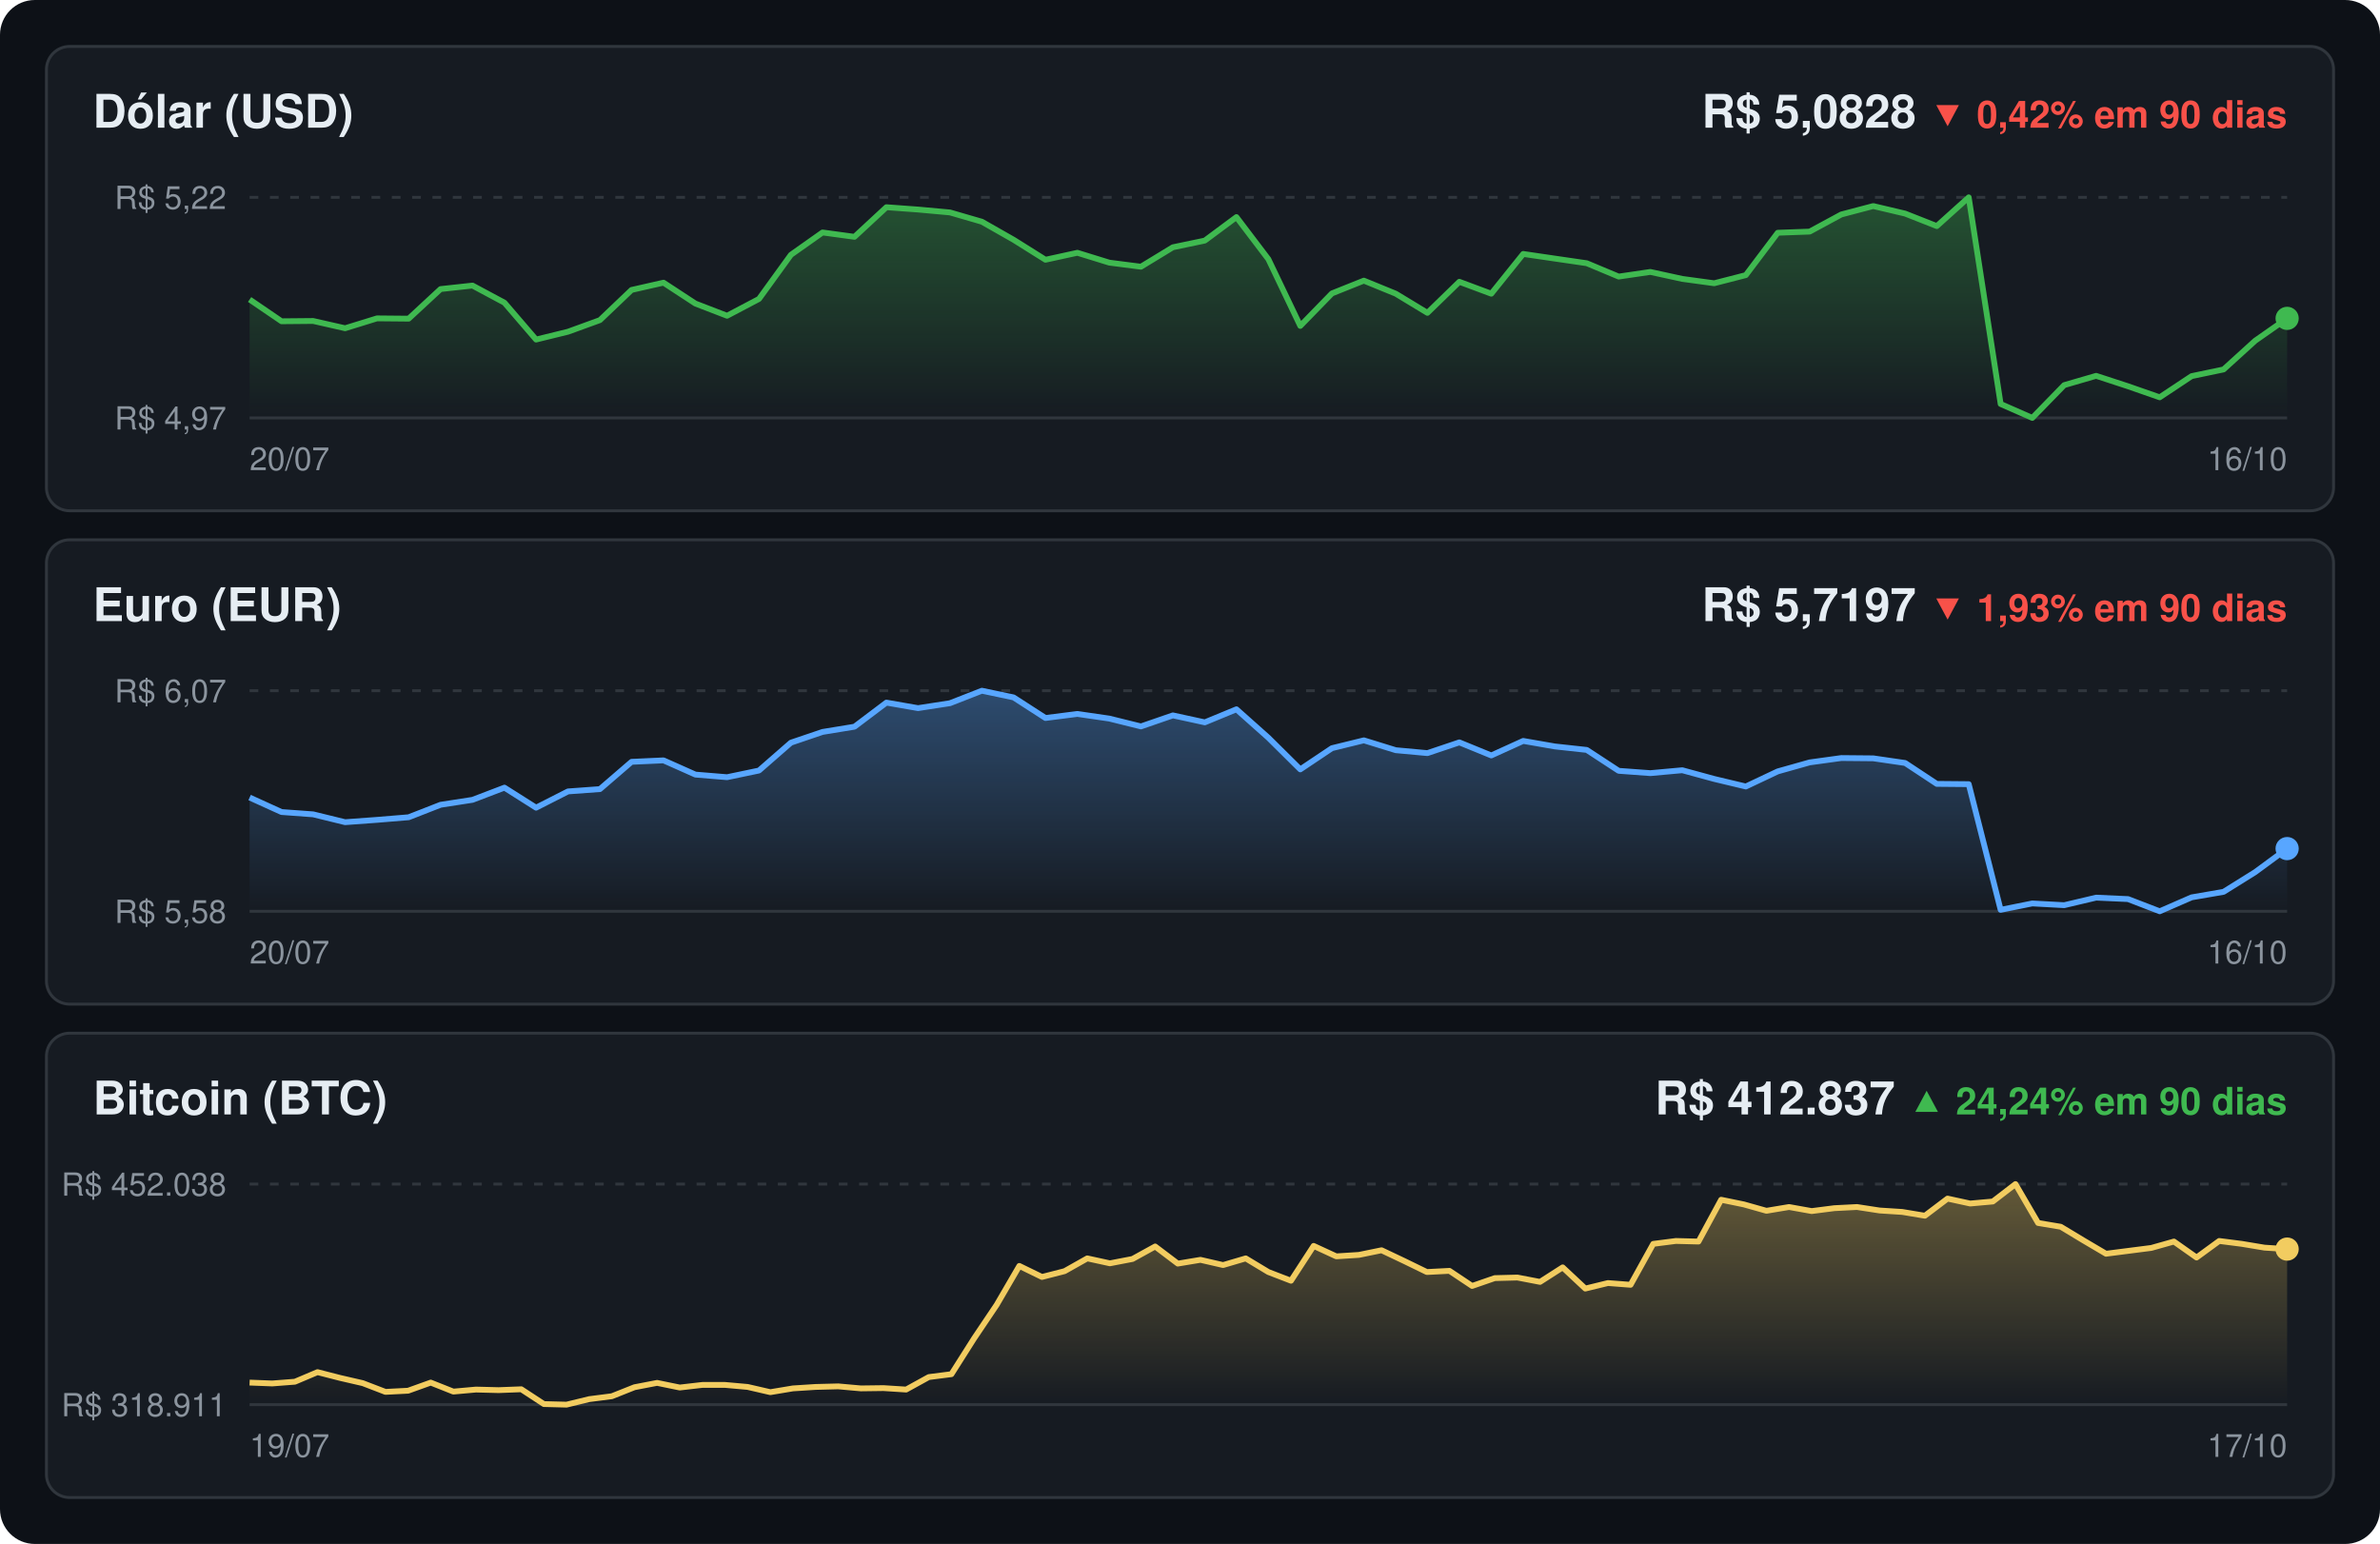
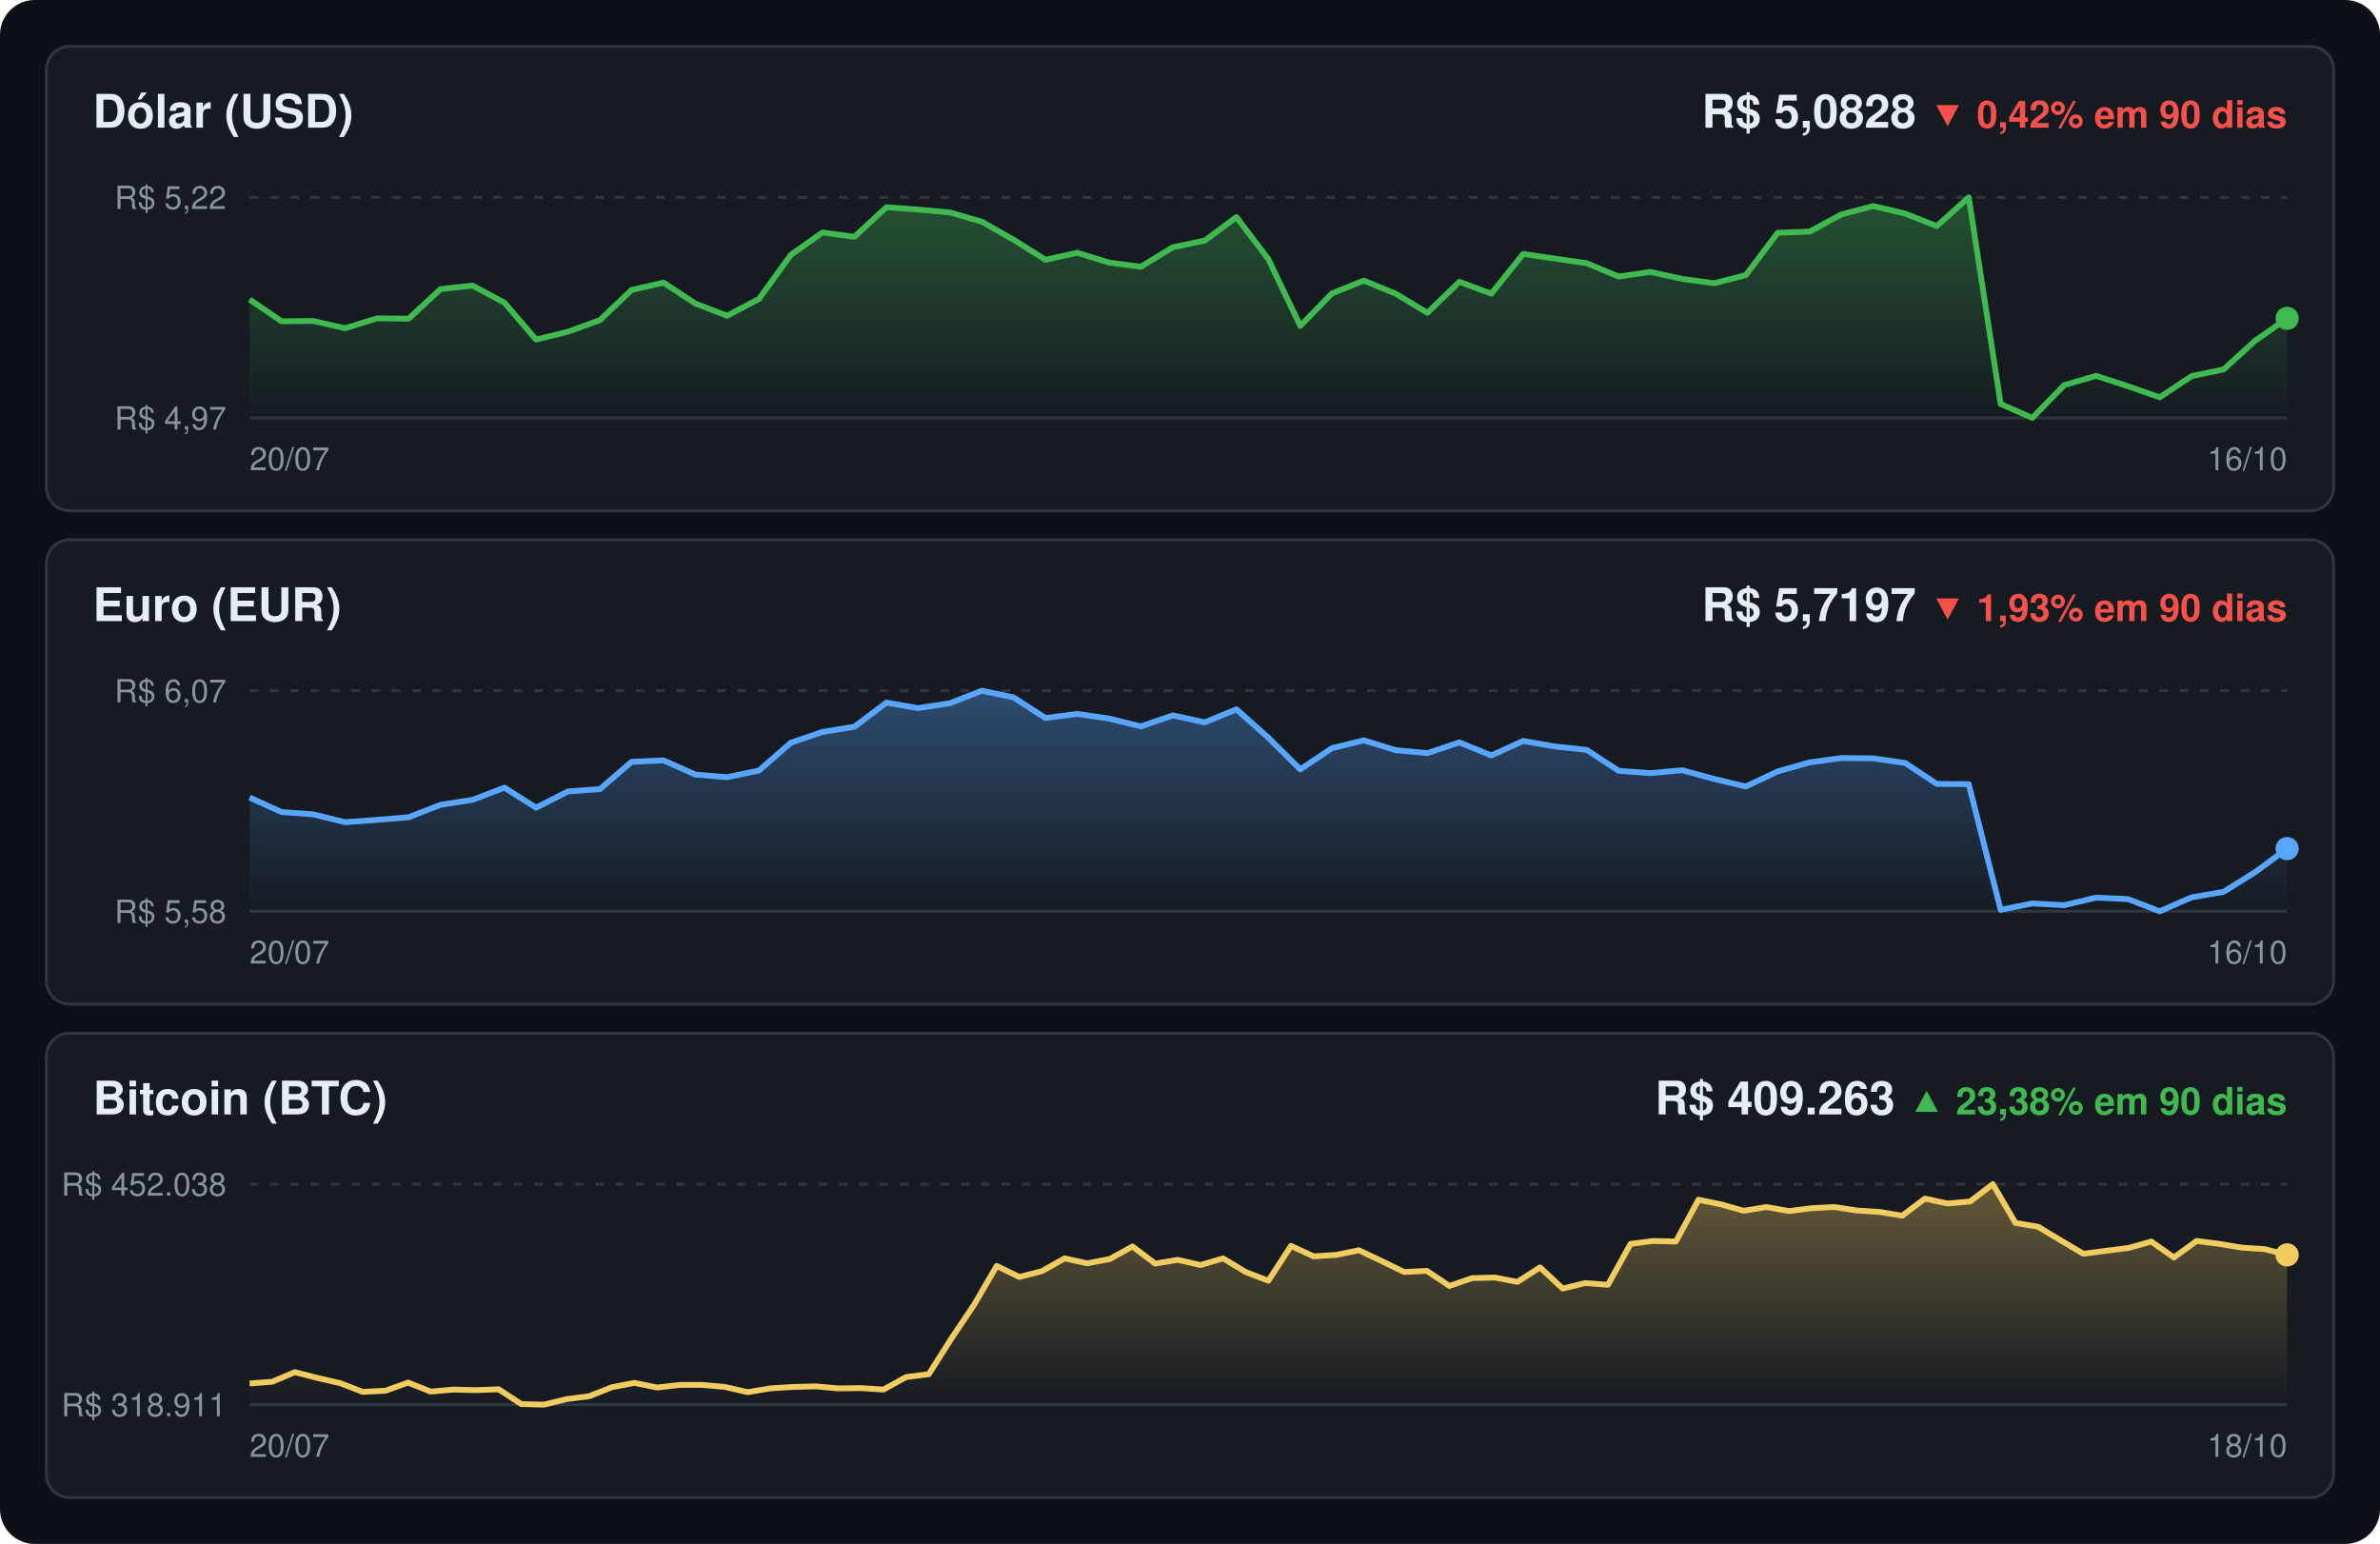
<svg xmlns="http://www.w3.org/2000/svg" viewBox="0 0 820 532" width="820" height="532">
  <defs>
    <linearGradient id="grad-usd" x1="0" y1="0" x2="0" y2="1">
      <stop offset="0" stop-color="#3fb950" stop-opacity=".35" />
      <stop offset="1" stop-color="#3fb950" stop-opacity="0" />
    </linearGradient>
    <linearGradient id="grad-eur" x1="0" y1="0" x2="0" y2="1">
      <stop offset="0" stop-color="#58a6ff" stop-opacity=".35" />
      <stop offset="1" stop-color="#58a6ff" stop-opacity="0" />
    </linearGradient>
    <linearGradient id="grad-btc" x1="0" y1="0" x2="0" y2="1">
      <stop offset="0" stop-color="#f2cc60" stop-opacity=".35" />
      <stop offset="1" stop-color="#f2cc60" stop-opacity="0" />
    </linearGradient>
  </defs>
  <style>
text{font-family:-apple-system,BlinkMacSystemFont,'Segoe UI',Helvetica,Arial,sans-serif;fill:#e6edf3}
.titulo{font-size:16px;font-weight:600}
.eixo{font-size:11px;fill:#8b949e}
</style>
  <rect width="820" height="532" rx="12" fill="#0d1117" />
  <g>
    <rect x="16" y="16" width="788" height="160" rx="8" fill="#161b22" stroke="#30363d" />
    <text x="32" y="44" class="titulo">Dólar (USD)</text>
    <text x="788" y="44" class="titulo" text-anchor="end">R$ 5,0828
    <tspan fill="#f85149" font-size="13"> ▼ 0,42% em 90 dias</tspan>
    </text>
    <text x="78" y="72" class="eixo" text-anchor="end">R$ 5,22</text>
    <text x="78" y="148" class="eixo" text-anchor="end">R$ 4,97</text>
    <line x1="86" y1="68" x2="788" y2="68" stroke="#30363d" stroke-dasharray="3 4" />
    <line x1="86" y1="144" x2="788" y2="144" stroke="#30363d" />
    <path d="M86.0,144 L86.0,103.2 L97.0,110.7 L107.9,110.6 L118.9,113.1 L129.9,109.7 L140.8,109.8 L151.8,99.6 L162.8,98.4 L173.8,104.3 L184.7,117.0 L195.7,114.3 L206.7,110.3 L217.6,99.9 L228.6,97.4 L239.6,104.6 L250.5,108.8 L261.5,103.0 L272.5,87.8 L283.4,80.1 L294.4,81.6 L305.4,71.4 L316.3,72.2 L327.3,73.2 L338.3,76.4 L349.2,82.6 L360.2,89.5 L371.2,87.1 L382.2,90.5 L393.1,91.9 L404.1,85.2 L415.1,82.9 L426.0,74.8 L437.0,89.3 L448.0,112.3 L458.9,101.1 L469.9,96.7 L480.9,101.2 L491.8,107.8 L502.8,97.1 L513.8,101.2 L524.8,87.5 L535.7,89.1 L546.7,90.7 L557.7,95.3 L568.6,93.7 L579.6,96.1 L590.6,97.6 L601.5,94.8 L612.5,80.2 L623.5,79.8 L634.4,73.9 L645.4,71.0 L656.4,73.6 L667.3,77.9 L678.3,68.0 L689.3,139.2 L700.2,144.0 L711.2,132.7 L722.2,129.5 L733.2,133.1 L744.1,136.9 L755.1,129.6 L766.1,127.3 L777.0,117.4 L788.0,109.7 L788.0,144 Z" fill="url(#grad-usd)" />
    <polyline points="86.0,103.2 97.0,110.7 107.9,110.6 118.9,113.1 129.9,109.7 140.8,109.8 151.8,99.6 162.8,98.4 173.8,104.3 184.7,117.0 195.7,114.3 206.7,110.3 217.6,99.9 228.6,97.4 239.6,104.6 250.5,108.8 261.5,103.0 272.5,87.8 283.4,80.1 294.4,81.6 305.4,71.4 316.3,72.2 327.3,73.2 338.3,76.4 349.2,82.6 360.2,89.5 371.2,87.1 382.2,90.5 393.1,91.9 404.1,85.2 415.1,82.9 426.0,74.8 437.0,89.3 448.0,112.3 458.9,101.1 469.9,96.7 480.9,101.2 491.8,107.8 502.8,97.1 513.8,101.2 524.8,87.5 535.7,89.1 546.7,90.7 557.7,95.3 568.6,93.7 579.6,96.1 590.6,97.6 601.5,94.8 612.5,80.2 623.5,79.8 634.4,73.9 645.4,71.0 656.4,73.6 667.3,77.9 678.3,68.0 689.3,139.2 700.2,144.0 711.2,132.7 722.2,129.5 733.2,133.1 744.1,136.9 755.1,129.6 766.1,127.3 777.0,117.4 788.0,109.7" fill="none" stroke="#3fb950" stroke-width="2" stroke-linejoin="round" />
    <circle cx="788.0" cy="109.7" r="4" fill="#3fb950">
      <animate attributeName="r" values="4;7;4" dur="2s" repeatCount="indefinite" />
    </circle>
    <text x="86" y="162" class="eixo">20/07</text>
    <text x="788" y="162" class="eixo" text-anchor="end">16/10</text>
  </g>
  <g>
    <rect x="16" y="186" width="788" height="160" rx="8" fill="#161b22" stroke="#30363d" />
    <text x="32" y="214" class="titulo">Euro (EUR)</text>
    <text x="788" y="214" class="titulo" text-anchor="end">R$ 5,7197
    <tspan fill="#f85149" font-size="13"> ▼ 1,93% em 90 dias</tspan>
    </text>
    <text x="78" y="242" class="eixo" text-anchor="end">R$ 6,07</text>
    <text x="78" y="318" class="eixo" text-anchor="end">R$ 5,58</text>
    <line x1="86" y1="238" x2="788" y2="238" stroke="#30363d" stroke-dasharray="3 4" />
    <line x1="86" y1="314" x2="788" y2="314" stroke="#30363d" />
    <path d="M86.0,314 L86.0,274.8 L97.0,279.8 L107.9,280.6 L118.9,283.3 L129.9,282.5 L140.8,281.6 L151.8,277.3 L162.8,275.6 L173.8,271.4 L184.7,278.3 L195.7,272.7 L206.7,271.9 L217.6,262.5 L228.6,262.0 L239.6,266.9 L250.5,267.8 L261.5,265.5 L272.5,255.9 L283.4,252.2 L294.4,250.4 L305.4,242.1 L316.3,244.0 L327.3,242.3 L338.3,238.0 L349.2,240.3 L360.2,247.4 L371.2,246.0 L382.2,247.6 L393.1,250.3 L404.1,246.5 L415.1,248.9 L426.0,244.4 L437.0,254.2 L448.0,265.1 L458.9,257.8 L469.9,255.1 L480.9,258.5 L491.8,259.5 L502.8,255.8 L513.8,260.3 L524.8,255.3 L535.7,257.2 L546.7,258.4 L557.7,265.6 L568.6,266.4 L579.6,265.4 L590.6,268.4 L601.5,271.0 L612.5,265.8 L623.5,262.7 L634.4,261.2 L645.4,261.3 L656.4,262.9 L667.3,270.1 L678.3,270.2 L689.3,313.5 L700.2,311.3 L711.2,311.9 L722.2,309.3 L733.2,309.8 L744.1,314.0 L755.1,309.2 L766.1,307.3 L777.0,300.5 L788.0,292.4 L788.0,314 Z" fill="url(#grad-eur)" />
    <polyline points="86.0,274.8 97.0,279.8 107.9,280.6 118.9,283.3 129.9,282.5 140.8,281.6 151.8,277.3 162.8,275.6 173.8,271.4 184.7,278.3 195.7,272.7 206.7,271.9 217.6,262.5 228.6,262.0 239.6,266.9 250.5,267.8 261.5,265.5 272.5,255.9 283.4,252.2 294.4,250.4 305.4,242.1 316.3,244.0 327.3,242.3 338.3,238.0 349.2,240.3 360.2,247.4 371.2,246.0 382.2,247.6 393.1,250.3 404.1,246.5 415.1,248.9 426.0,244.4 437.0,254.2 448.0,265.1 458.9,257.8 469.9,255.1 480.9,258.5 491.8,259.5 502.8,255.8 513.8,260.3 524.8,255.3 535.7,257.2 546.7,258.4 557.7,265.6 568.6,266.4 579.6,265.4 590.6,268.4 601.5,271.0 612.5,265.8 623.5,262.7 634.4,261.2 645.4,261.3 656.4,262.9 667.3,270.1 678.3,270.2 689.3,313.5 700.2,311.3 711.2,311.9 722.2,309.3 733.2,309.8 744.1,314.0 755.1,309.2 766.1,307.3 777.0,300.5 788.0,292.4" fill="none" stroke="#58a6ff" stroke-width="2" stroke-linejoin="round" />
    <circle cx="788.0" cy="292.4" r="4" fill="#58a6ff">
      <animate attributeName="r" values="4;7;4" dur="2s" repeatCount="indefinite" />
    </circle>
    <text x="86" y="332" class="eixo">20/07</text>
    <text x="788" y="332" class="eixo" text-anchor="end">16/10</text>
  </g>
  <g>
    <rect x="16" y="356" width="788" height="160" rx="8" fill="#161b22" stroke="#30363d" />
    <text x="32" y="384" class="titulo">Bitcoin (BTC)</text>
-     <text x="788" y="384" class="titulo" text-anchor="end">R$ 412.837
-     <tspan fill="#3fb950" font-size="13"> ▲ 24,24% em 90 dias</tspan>
+     <text x="788" y="384" class="titulo" text-anchor="end">R$ 409.263
+     <tspan fill="#3fb950" font-size="13"> ▲ 23,38% em 90 dias</tspan>
    </text>
    <text x="78" y="412" class="eixo" text-anchor="end">R$ 452.038</text>
    <text x="78" y="488" class="eixo" text-anchor="end">R$ 318.911</text>
    <line x1="86" y1="408" x2="788" y2="408" stroke="#30363d" stroke-dasharray="3 4" />
    <line x1="86" y1="484" x2="788" y2="484" stroke="#30363d" />
-     <path d="M86.0,484 L86.0,476.4 L93.8,476.7 L101.6,476.1 L109.4,472.8 L117.2,474.8 L125.0,476.6 L132.8,479.6 L140.6,479.2 L148.4,476.4 L156.2,479.5 L164.0,478.8 L171.8,479.0 L179.6,478.7 L187.4,483.8 L195.2,484.0 L203.0,482.1 L210.8,481.1 L218.6,478.0 L226.4,476.5 L234.2,478.1 L242.0,477.2 L249.8,477.2 L257.6,477.9 L265.4,479.7 L273.2,478.4 L281.0,477.9 L288.8,477.7 L296.6,478.4 L304.4,478.3 L312.2,478.8 L320.0,474.5 L327.8,473.5 L335.6,461.2 L343.4,449.6 L351.2,436.2 L359.0,440.0 L366.8,438.0 L374.6,433.6 L382.4,435.3 L390.2,433.8 L398.0,429.5 L405.8,435.4 L413.6,434.1 L421.4,435.9 L429.2,433.6 L437.0,438.3 L444.8,441.3 L452.6,429.3 L460.4,432.9 L468.2,432.4 L476.0,430.8 L483.8,434.5 L491.6,438.3 L499.4,437.9 L507.2,443.1 L515.0,440.4 L522.8,440.2 L530.6,441.7 L538.4,436.7 L546.2,444.0 L554.0,442.1 L561.8,442.7 L569.6,428.6 L577.4,427.6 L585.2,427.8 L593.0,413.4 L600.8,415.0 L608.6,417.2 L616.4,415.9 L624.2,417.3 L632.0,416.3 L639.8,415.9 L647.6,417.1 L655.4,417.6 L663.2,418.9 L671.0,413.0 L678.8,414.7 L686.6,414.0 L694.4,408.0 L702.2,421.4 L710.0,422.7 L717.8,427.4 L725.6,432.0 L733.4,431.0 L741.2,430.0 L749.0,427.8 L756.8,433.3 L764.6,427.6 L772.4,428.6 L780.2,429.9 L788.0,430.4 L788.0,484 Z" fill="url(#grad-btc)" />
-     <polyline points="86.0,476.4 93.8,476.7 101.6,476.1 109.4,472.8 117.2,474.8 125.0,476.6 132.8,479.6 140.6,479.2 148.4,476.4 156.2,479.5 164.0,478.8 171.8,479.0 179.6,478.7 187.4,483.8 195.2,484.0 203.0,482.1 210.8,481.1 218.6,478.0 226.4,476.5 234.2,478.1 242.0,477.2 249.8,477.2 257.6,477.9 265.4,479.7 273.2,478.4 281.0,477.9 288.8,477.7 296.6,478.4 304.4,478.3 312.2,478.8 320.0,474.5 327.8,473.5 335.6,461.2 343.4,449.6 351.2,436.2 359.0,440.0 366.8,438.0 374.6,433.6 382.4,435.3 390.2,433.8 398.0,429.5 405.8,435.4 413.6,434.1 421.4,435.9 429.2,433.6 437.0,438.3 444.8,441.3 452.6,429.3 460.4,432.9 468.2,432.4 476.0,430.8 483.8,434.5 491.6,438.3 499.4,437.9 507.2,443.1 515.0,440.4 522.8,440.2 530.6,441.7 538.4,436.7 546.2,444.0 554.0,442.1 561.8,442.7 569.6,428.6 577.4,427.6 585.2,427.8 593.0,413.4 600.8,415.0 608.6,417.2 616.4,415.9 624.2,417.3 632.0,416.3 639.8,415.9 647.6,417.1 655.4,417.6 663.2,418.9 671.0,413.0 678.8,414.7 686.6,414.0 694.4,408.0 702.2,421.4 710.0,422.7 717.8,427.4 725.6,432.0 733.4,431.0 741.2,430.0 749.0,427.8 756.8,433.3 764.6,427.6 772.4,428.6 780.2,429.9 788.0,430.4" fill="none" stroke="#f2cc60" stroke-width="2" stroke-linejoin="round" />
-     <circle cx="788.0" cy="430.4" r="4" fill="#f2cc60">
+     <path d="M86.0,484 L86.0,476.7 L93.8,476.1 L101.6,472.8 L109.4,474.8 L117.2,476.6 L125.0,479.6 L132.8,479.2 L140.6,476.4 L148.4,479.5 L156.2,478.8 L164.0,479.0 L171.8,478.7 L179.6,483.8 L187.4,484.0 L195.2,482.1 L203.0,481.1 L210.8,478.0 L218.6,476.5 L226.4,478.1 L234.2,477.2 L242.0,477.2 L249.8,477.9 L257.6,479.7 L265.4,478.4 L273.2,477.9 L281.0,477.7 L288.8,478.4 L296.6,478.3 L304.4,478.8 L312.2,474.5 L320.0,473.5 L327.8,461.2 L335.6,449.6 L343.4,436.2 L351.2,440.0 L359.0,438.0 L366.8,433.6 L374.6,435.3 L382.4,433.8 L390.2,429.5 L398.0,435.4 L405.8,434.1 L413.6,435.9 L421.4,433.6 L429.2,438.3 L437.0,441.3 L444.8,429.3 L452.6,432.9 L460.4,432.4 L468.2,430.8 L476.0,434.5 L483.8,438.3 L491.6,437.9 L499.4,443.1 L507.2,440.4 L515.0,440.2 L522.8,441.7 L530.6,436.7 L538.4,444.0 L546.2,442.1 L554.0,442.7 L561.8,428.6 L569.6,427.6 L577.4,427.8 L585.2,413.4 L593.0,415.0 L600.8,417.2 L608.6,415.9 L616.4,417.3 L624.2,416.3 L632.0,415.9 L639.8,417.1 L647.6,417.6 L655.4,418.9 L663.2,413.0 L671.0,414.7 L678.8,414.0 L686.6,408.0 L694.4,421.4 L702.2,422.7 L710.0,427.4 L717.8,432.0 L725.6,431.0 L733.4,430.0 L741.2,427.8 L749.0,433.3 L756.8,427.6 L764.6,428.6 L772.4,429.9 L780.2,430.4 L788.0,432.4 L788.0,484 Z" fill="url(#grad-btc)" />
+     <polyline points="86.0,476.7 93.8,476.1 101.6,472.8 109.4,474.8 117.2,476.6 125.0,479.6 132.8,479.2 140.6,476.4 148.4,479.5 156.2,478.8 164.0,479.0 171.8,478.7 179.6,483.8 187.4,484.0 195.2,482.1 203.0,481.1 210.8,478.0 218.6,476.5 226.4,478.1 234.2,477.2 242.0,477.2 249.8,477.9 257.6,479.7 265.4,478.4 273.2,477.9 281.0,477.7 288.8,478.4 296.6,478.3 304.4,478.8 312.2,474.5 320.0,473.5 327.8,461.2 335.6,449.6 343.4,436.2 351.2,440.0 359.0,438.0 366.8,433.6 374.6,435.3 382.4,433.8 390.2,429.5 398.0,435.4 405.8,434.1 413.6,435.9 421.4,433.6 429.2,438.3 437.0,441.3 444.8,429.3 452.6,432.9 460.4,432.4 468.2,430.8 476.0,434.5 483.8,438.3 491.6,437.9 499.4,443.1 507.2,440.4 515.0,440.2 522.8,441.7 530.6,436.7 538.4,444.0 546.2,442.1 554.0,442.7 561.8,428.6 569.6,427.6 577.4,427.8 585.2,413.4 593.0,415.0 600.8,417.2 608.6,415.9 616.4,417.3 624.2,416.3 632.0,415.9 639.8,417.1 647.6,417.6 655.4,418.9 663.2,413.0 671.0,414.7 678.8,414.0 686.6,408.0 694.4,421.4 702.2,422.7 710.0,427.4 717.8,432.0 725.6,431.0 733.4,430.0 741.2,427.8 749.0,433.3 756.8,427.6 764.6,428.6 772.4,429.9 780.2,430.4 788.0,432.4" fill="none" stroke="#f2cc60" stroke-width="2" stroke-linejoin="round" />
+     <circle cx="788.0" cy="432.4" r="4" fill="#f2cc60">
      <animate attributeName="r" values="4;7;4" dur="2s" repeatCount="indefinite" />
    </circle>
-     <text x="86" y="502" class="eixo">19/07</text>
-     <text x="788" y="502" class="eixo" text-anchor="end">17/10</text>
+     <text x="86" y="502" class="eixo">20/07</text>
+     <text x="788" y="502" class="eixo" text-anchor="end">18/10</text>
  </g>
</svg>
